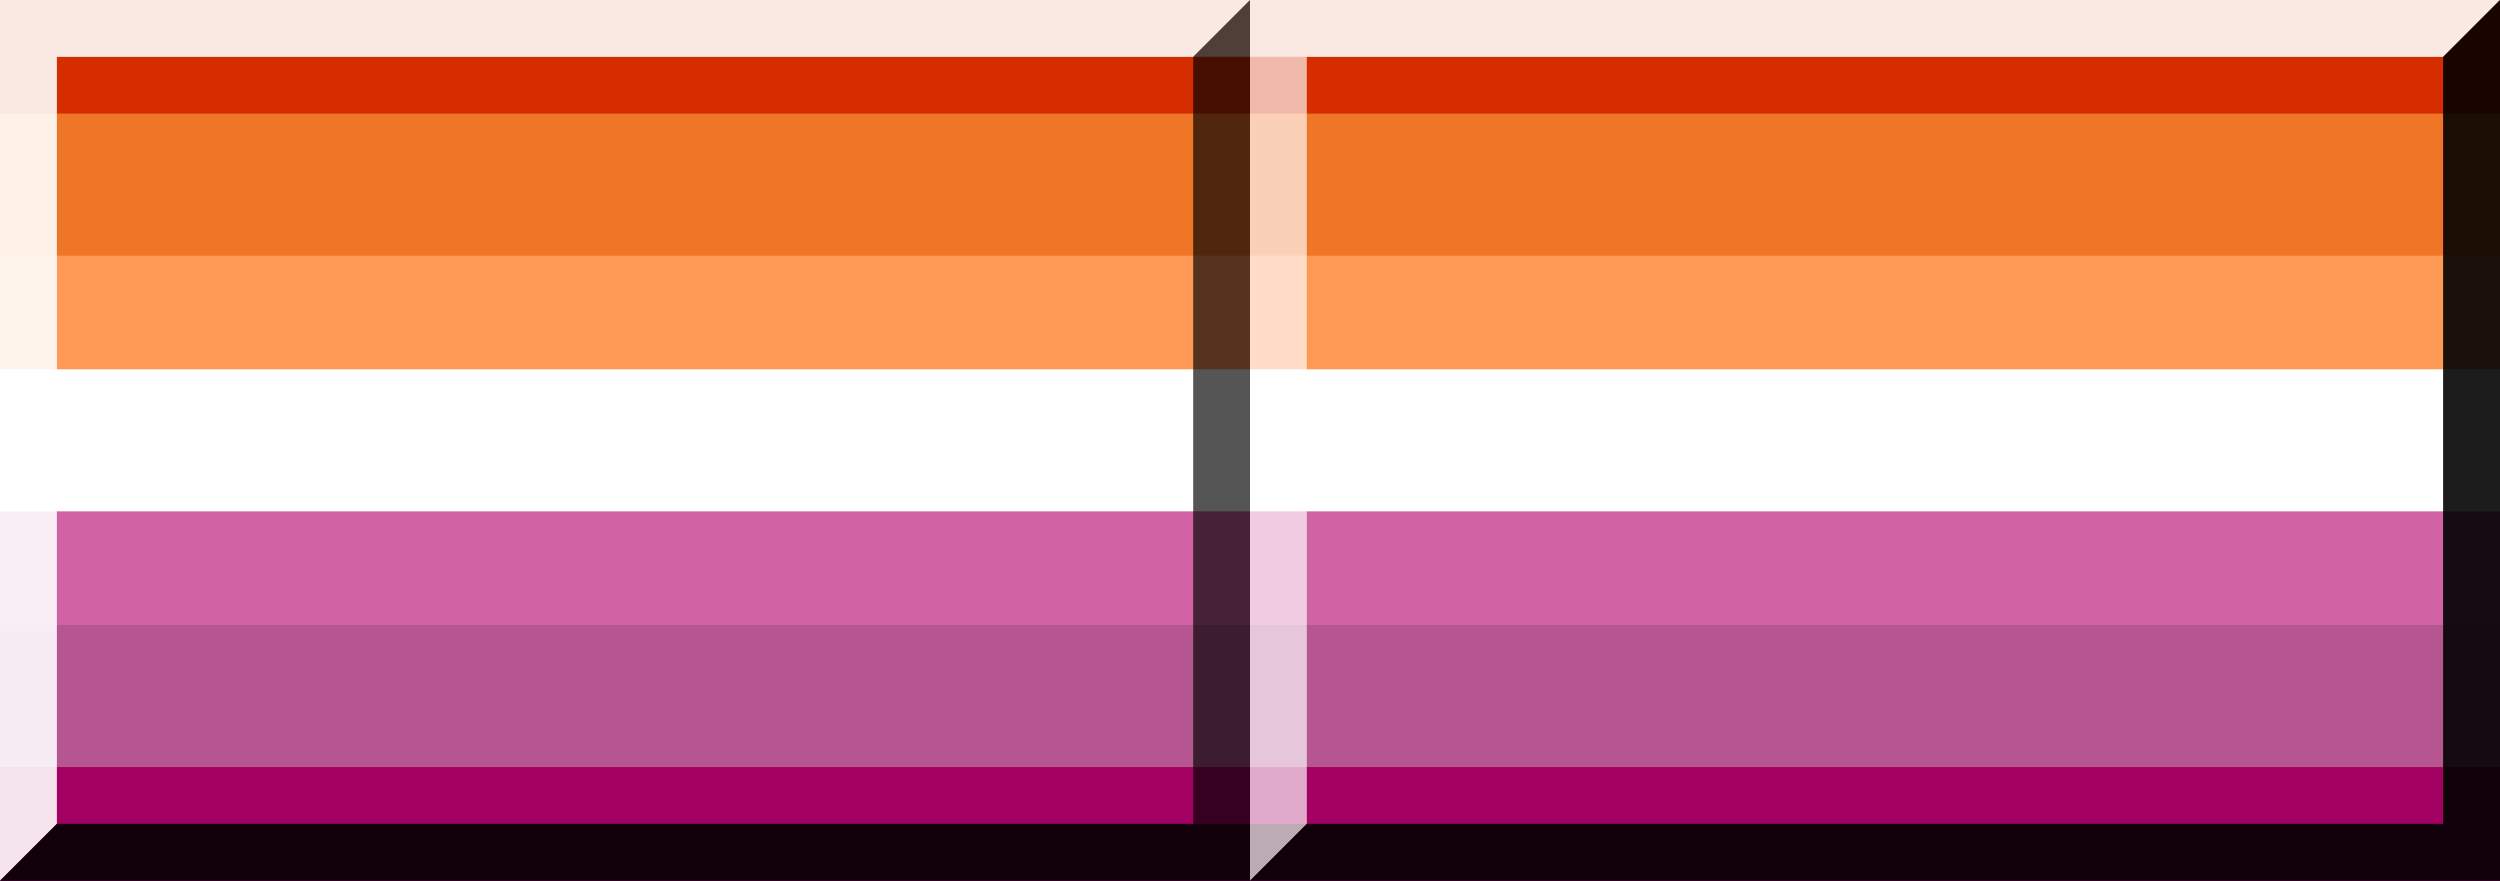
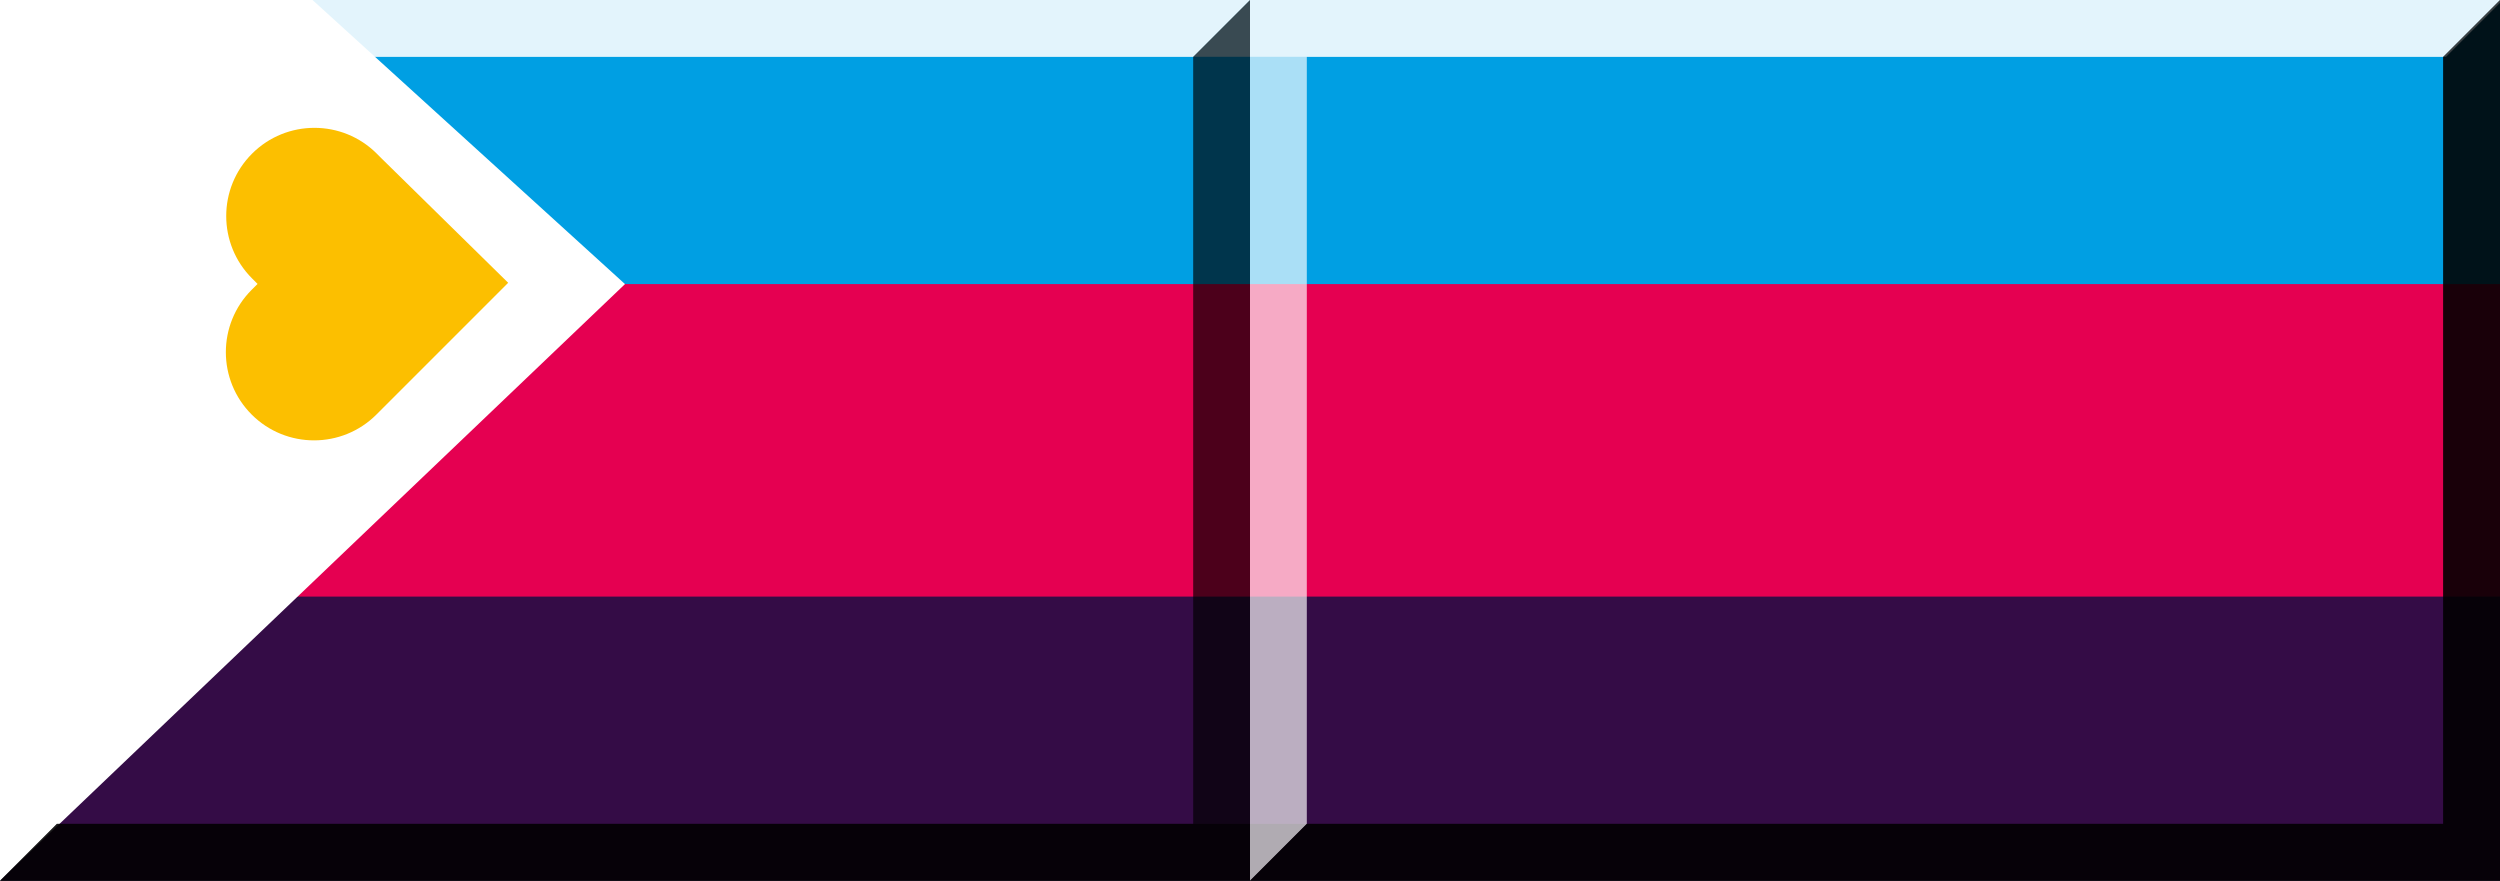
<svg xmlns="http://www.w3.org/2000/svg" width="88" height="31" version="1.1" viewBox="0 0 88 31" xml:space="preserve">
  <g id="flags" stroke-width=".01">
+     <g id="trans">
+       <path id="trans-5" d="m0 0h88v31h-88z" fill="#5bcefa" />
+       <path id="trans-4" d="m0 0h88v25h-88z" fill="#f5a9b8" />
+       <path id="trans-3" d="m0 0h88v19h-88z" fill="#fff" />
+       <path id="trans-2" d="m0 0h88v12h-88z" fill="#f5a9b8" />
+       <path id="trans-1" d="m0 0h88v6h-88z" fill="#5bcefa" />
+     </g>
+     <g id="lesbi">
+       <path id="lesbi-5" d="m0 0h88v31h-88z" fill="#a20160" />
+       <path id="lesbi-4" d="m0 0h88v25h-88z" fill="#d161a2" />
+       <path id="lesbi-3" d="m0 0h88v19h-88z" fill="#fff" />
+       <path id="lesbi-2" d="m0 0h88v12h-88z" fill="#fd9855" />
+       <path id="lesbi-1" d="m0 0h88v6h-88z" fill="#d62e02" />
+     </g>
+     <g id="bi">
+       <path id="bi-3" d="m0 0h88v31h-88z" fill="#0038a8" />
+       <path id="bi-2" d="m0 0h88v19h-88z" fill="#9b4f96" />
+       <path id="bi-1" d="m0 0h88v12h-88z" fill="#d60270" />
+     </g>
+     <g id="rainbow">
+       <path id="rainbow-6" d="m0 0h88v31h-88z" fill="#770088" />
+       <path id="rainbow-5" d="m0 0h88v25h-88z" fill="#004cff" />
+       <path id="rainbow-4" d="m0 0h88v20h-88z" fill="#028121" />
+       <path id="rainbow-3" d="m0 0h88v15h-88z" fill="#ffee00" />
+       <path id="rainbow-2" d="m0 0h88v10h-88z" fill="#ff8d00" />
+       <path id="rainbow-1" d="m0 0h88v5h-88z" fill="#e50000" />
+     </g>
+     <g id="enby">
+       <path id="enby-4" d="m0 0h88v31h-88z" fill="#000" />
+       <path id="enby-3" d="m0 0h88v23h-88z" fill="#9d59d2" />
+       <path id="enby-2" d="m0 0h88v16h-88z" fill="#fff" />
+       <path id="enby-1" d="m0 0h88v8h-88z" fill="#fff430" />
+     </g>
+     <g id="lesbi-7">
+       <path id="lesbi-7-7" d="m0 0h88v31h-88z" fill="#a30262" />
+       <path id="lesbi-7-6" d="m0 0h88v27h-88z" fill="#b55690" />
+       <path id="lesbi-7-5" d="m0 0h88v22h-88z" fill="#d162a4" />
+       <path id="lesbi-7-4" d="m0 0h88v18h-88z" fill="#fff" />
+       <path id="lesbi-7-3" d="m0 0h88v13h-88z" fill="#ff9a56" />
+       <path id="lesbi-7-2" d="m0 0h88v9h-88z" fill="#ef7627" />
+       <path id="lesbi-7-1" d="m0 0h88v4h-88z" fill="#d52d00" />
+     </g>
    <g id="agender">
      <path id="agender-7" d="m0 0h88v31h-88z" fill="#000" />
      <path id="agender-6" d="m0 0h88v27h-88z" fill="#bababa" />
      <path id="agender-5" d="m0 0h88v22h-88z" fill="#fff" />
      <path id="agender-4" d="m0 0h88v18h-88z" fill="#baf484" />
      <path id="agender-3" d="m0 0h88v13h-88z" fill="#fff" />
      <path id="agender-2" d="m0 0h88v9h-88z" fill="#bababa" />
      <path id="agender-1" d="m0 0h88v4h-88z" fill="#000" />
    </g>
    <g id="fluid">
      <path id="fluid-5" d="m0 0h88v31h-88z" fill="#303cbe" />
      <path id="fluid-4" d="m0 0h88v25h-88z" fill="#000" />
      <path id="fluid-3" d="m0 0h88v19h-88z" fill="#bf12d7" />
      <path id="fluid-2" d="m0 0h88v12h-88z" fill="#fff" />
      <path id="fluid-1" d="m0 0h88v6h-88z" fill="#fe76a2" />
+     </g>
+     <g id="ace">
+       <path id="ace-4" d="m0 0h88v31h-88z" fill="#810081" />
+       <path id="ace-3" d="m0 0h88v23h-88z" fill="#fff" />
+       <path id="ace-2" d="m0 0h88v16h-88z" fill="#a4a4a4" />
+       <path id="ace-1" d="m0 0h88v8h-88z" fill="#000" />
+     </g>
+     <g id="aro">
+       <path id="aro-5" d="m0 0h88v31h-88z" fill="#000" />
+       <path id="aro-4" d="m0 0h88v25h-88z" fill="#ababab" />
+       <path id="aro-3" d="m0 0h88v19h-88z" fill="#fff" />
+       <path id="aro-2" d="m0 0h88v12h-88z" fill="#a8d47a" />
+       <path id="aro-1" d="m0 0h88v6h-88z" fill="#3ba740" />
    </g>
    <g id="pan">
      <path id="pan-3" d="m0 0h88v31h-88z" fill="#1ab3ff" />
      <path id="pan-2" d="m0 0h88v21h-88z" fill="#ffd700" />
      <path id="pan-1" d="m0 0h88v10h-88z" fill="#ff1c8d" />
    </g>
    <g id="genderqueer">
      <path id="genderqueer-3" d="m0 0h88v31h-88z" fill="#49821e" />
      <path id="genderqueer-2" d="m0 0h88v21h-88z" fill="#fff" />
      <path id="genderqueer-1" d="m0 0h88v10h-88z" fill="#b57fdd" />
    </g>
    <g id="poly">
      <path id="poly-3" d="m0 0h88v31h-88z" fill="#340c46" />
      <path id="poly-2" d="m0 0h88v21h-88z" fill="#e50051" />
      <path id="poly-1" d="m0 0h88v10h-88z" fill="#009fe3" />
      <path id="poly-quad" d="m0 0h11l11 10-22 21z" fill="#fff" />
      <path id="poly-heart" d="m8.872 5.409c-1.212 1.212-1.212 3.179 0 4.391l0.194 0.194s-0.207 0.207-0.207 0.207c-1.212 1.212-1.212 3.179 0 4.391 1.212 1.212 3.179 1.212 4.391 0l0.207-0.207 4.391-4.391 0.04-0.04-4.419-4.34-0.012-0.011-0.194-0.194c-1.212-1.212-3.179-1.212-4.391 0z" fill="#fcbf00" />
    </g>
-     <g id="enby">
-       <path id="enby-4" d="m0 0h88v31h-88z" fill="#000" />
-       <path id="enby-3" d="m0 0h88v23h-88z" fill="#9d59d2" />
-       <path id="enby-2" d="m0 0h88v16h-88z" fill="#fff" />
-       <path id="enby-1" d="m0 0h88v8h-88z" fill="#fff430" />
-     </g>
-     <g id="ace">
-       <path id="ace-4" d="m0 0h88v31h-88z" fill="#810081" />
-       <path id="ace-3" d="m0 0h88v23h-88z" fill="#fff" />
-       <path id="ace-2" d="m0 0h88v16h-88z" fill="#a4a4a4" />
-       <path id="ace-1" d="m0 0h88v8h-88z" fill="#000" />
-     </g>
-     <g id="aro">
-       <path id="aro-5" d="m0 0h88v31h-88z" fill="#000" />
-       <path id="aro-4" d="m0 0h88v25h-88z" fill="#ababab" />
-       <path id="aro-3" d="m0 0h88v19h-88z" fill="#fff" />
-       <path id="aro-2" d="m0 0h88v12h-88z" fill="#a8d47a" />
-       <path id="aro-1" d="m0 0h88v6h-88z" fill="#3ba740" />
-     </g>
-     <g id="trans">
-       <path id="trans-5" d="m0 0h88v31h-88z" fill="#5bcefa" />
-       <path id="trans-4" d="m0 0h88v25h-88z" fill="#f5a9b8" />
-       <path id="trans-3" d="m0 0h88v19h-88z" fill="#fff" />
-       <path id="trans-2" d="m0 0h88v12h-88z" fill="#f5a9b8" />
-       <path id="trans-1" d="m0 0h88v6h-88z" fill="#5bcefa" />
-     </g>
-     <g id="bi">
-       <path id="bi-3" d="m0 0h88v31h-88z" fill="#0038a8" />
-       <path id="bi-2" d="m0 0h88v19h-88z" fill="#9b4f96" />
-       <path id="bi-1" d="m0 0h88v12h-88z" fill="#d60270" />
-     </g>
-     <g id="lesbi">
-       <path id="lesbi-5" d="m0 0h88v31h-88z" fill="#a20160" />
-       <path id="lesbi-4" d="m0 0h88v25h-88z" fill="#d161a2" />
-       <path id="lesbi-3" d="m0 0h88v19h-88z" fill="#fff" />
-       <path id="lesbi-2" d="m0 0h88v12h-88z" fill="#fd9855" />
-       <path id="lesbi-1" d="m0 0h88v6h-88z" fill="#d62e02" />
-     </g>
-     <g id="rainbow">
-       <path id="rainbow-6" d="m0 0h88v31h-88z" fill="#770088" />
-       <path id="rainbow-5" d="m0 0h88v25h-88z" fill="#004cff" />
-       <path id="rainbow-4" d="m0 0h88v20h-88z" fill="#028121" />
-       <path id="rainbow-3" d="m0 0h88v15h-88z" fill="#ffee00" />
-       <path id="rainbow-2" d="m0 0h88v10h-88z" fill="#ff8d00" />
-       <path id="rainbow-1" d="m0 0h88v5h-88z" fill="#e50000" />
-     </g>
-     <g id="lesbi-7">
-       <path id="lesbi-7-7" d="m0 0h88v31h-88z" fill="#a30262" />
-       <path id="lesbi-7-6" d="m0 0h88v27h-88z" fill="#b55690" />
-       <path id="lesbi-7-5" d="m0 0h88v22h-88z" fill="#d162a4" />
-       <path id="lesbi-7-4" d="m0 0h88v18h-88z" fill="#fff" />
-       <path id="lesbi-7-3" d="m0 0h88v13h-88z" fill="#ff9a56" />
-       <path id="lesbi-7-2" d="m0 0h88v9h-88z" fill="#ef7627" />
-       <path id="lesbi-7-1" d="m0 0h88v4h-88z" fill="#d52d00" />
-     </g>
  </g>
  <g id="clips" display="none">
    <rect id="half" width="44" height="31" display="inline" />
+     <path id="75-degree" d="m0 0h53.7l-19.4 31h-34.3z" display="inline" />
    <path id="45-degree" d="m0 0h72.5l-57 31h-15.5z" display="inline" />
    <path id="diagonal" d="m88 0-88 31v-31z" display="inline" />
-     <path id="75-degree" d="m0 0h53.7l-19.4 31h-34.3z" display="inline" />
  </g>
  <g id="overlays">
    <g id="outset">
      <path id="outset-2" d="m0 6e-8h2v29l-2 2zm0 0h88l-2 2h-86z" fill="#fff" fill-opacity=".667" />
      <path id="outset-1" d="m86 2 2-2v31h-2zm-84 27h86v2h-88z" fill="#000" fill-opacity=".667" />
    </g>
    <g id="outset-double">
      <path id="outset-double-4" d="m0 6e-8h2v29l-2 2zm0 0 44-6e-8 -2 2-42 1e-7z" fill="#fff" fill-opacity=".667" />
-       <path id="outset-double-3" d="m44 0h2v29l-2 2zm0 0 44-1e-7 -2 2-42 1e-7z" fill="#fff" fill-opacity=".667" />
+       <path id="outset-double-3" d="m44 0h2v29l-2 2zm0 0 44.1-1e-7 -2 2-42 1e-7z" fill="#fff" fill-opacity=".667" />
      <path id="outset-double-2" d="m86 2 2-2v31h-2zm-40 27h42v2h-44z" fill-opacity=".667" />
      <path id="outset-double-1" d="m42 2 2-2v31h-2zm-40 27h42v2h-44z" fill-opacity=".667" />
    </g>
  </g>
</svg>
